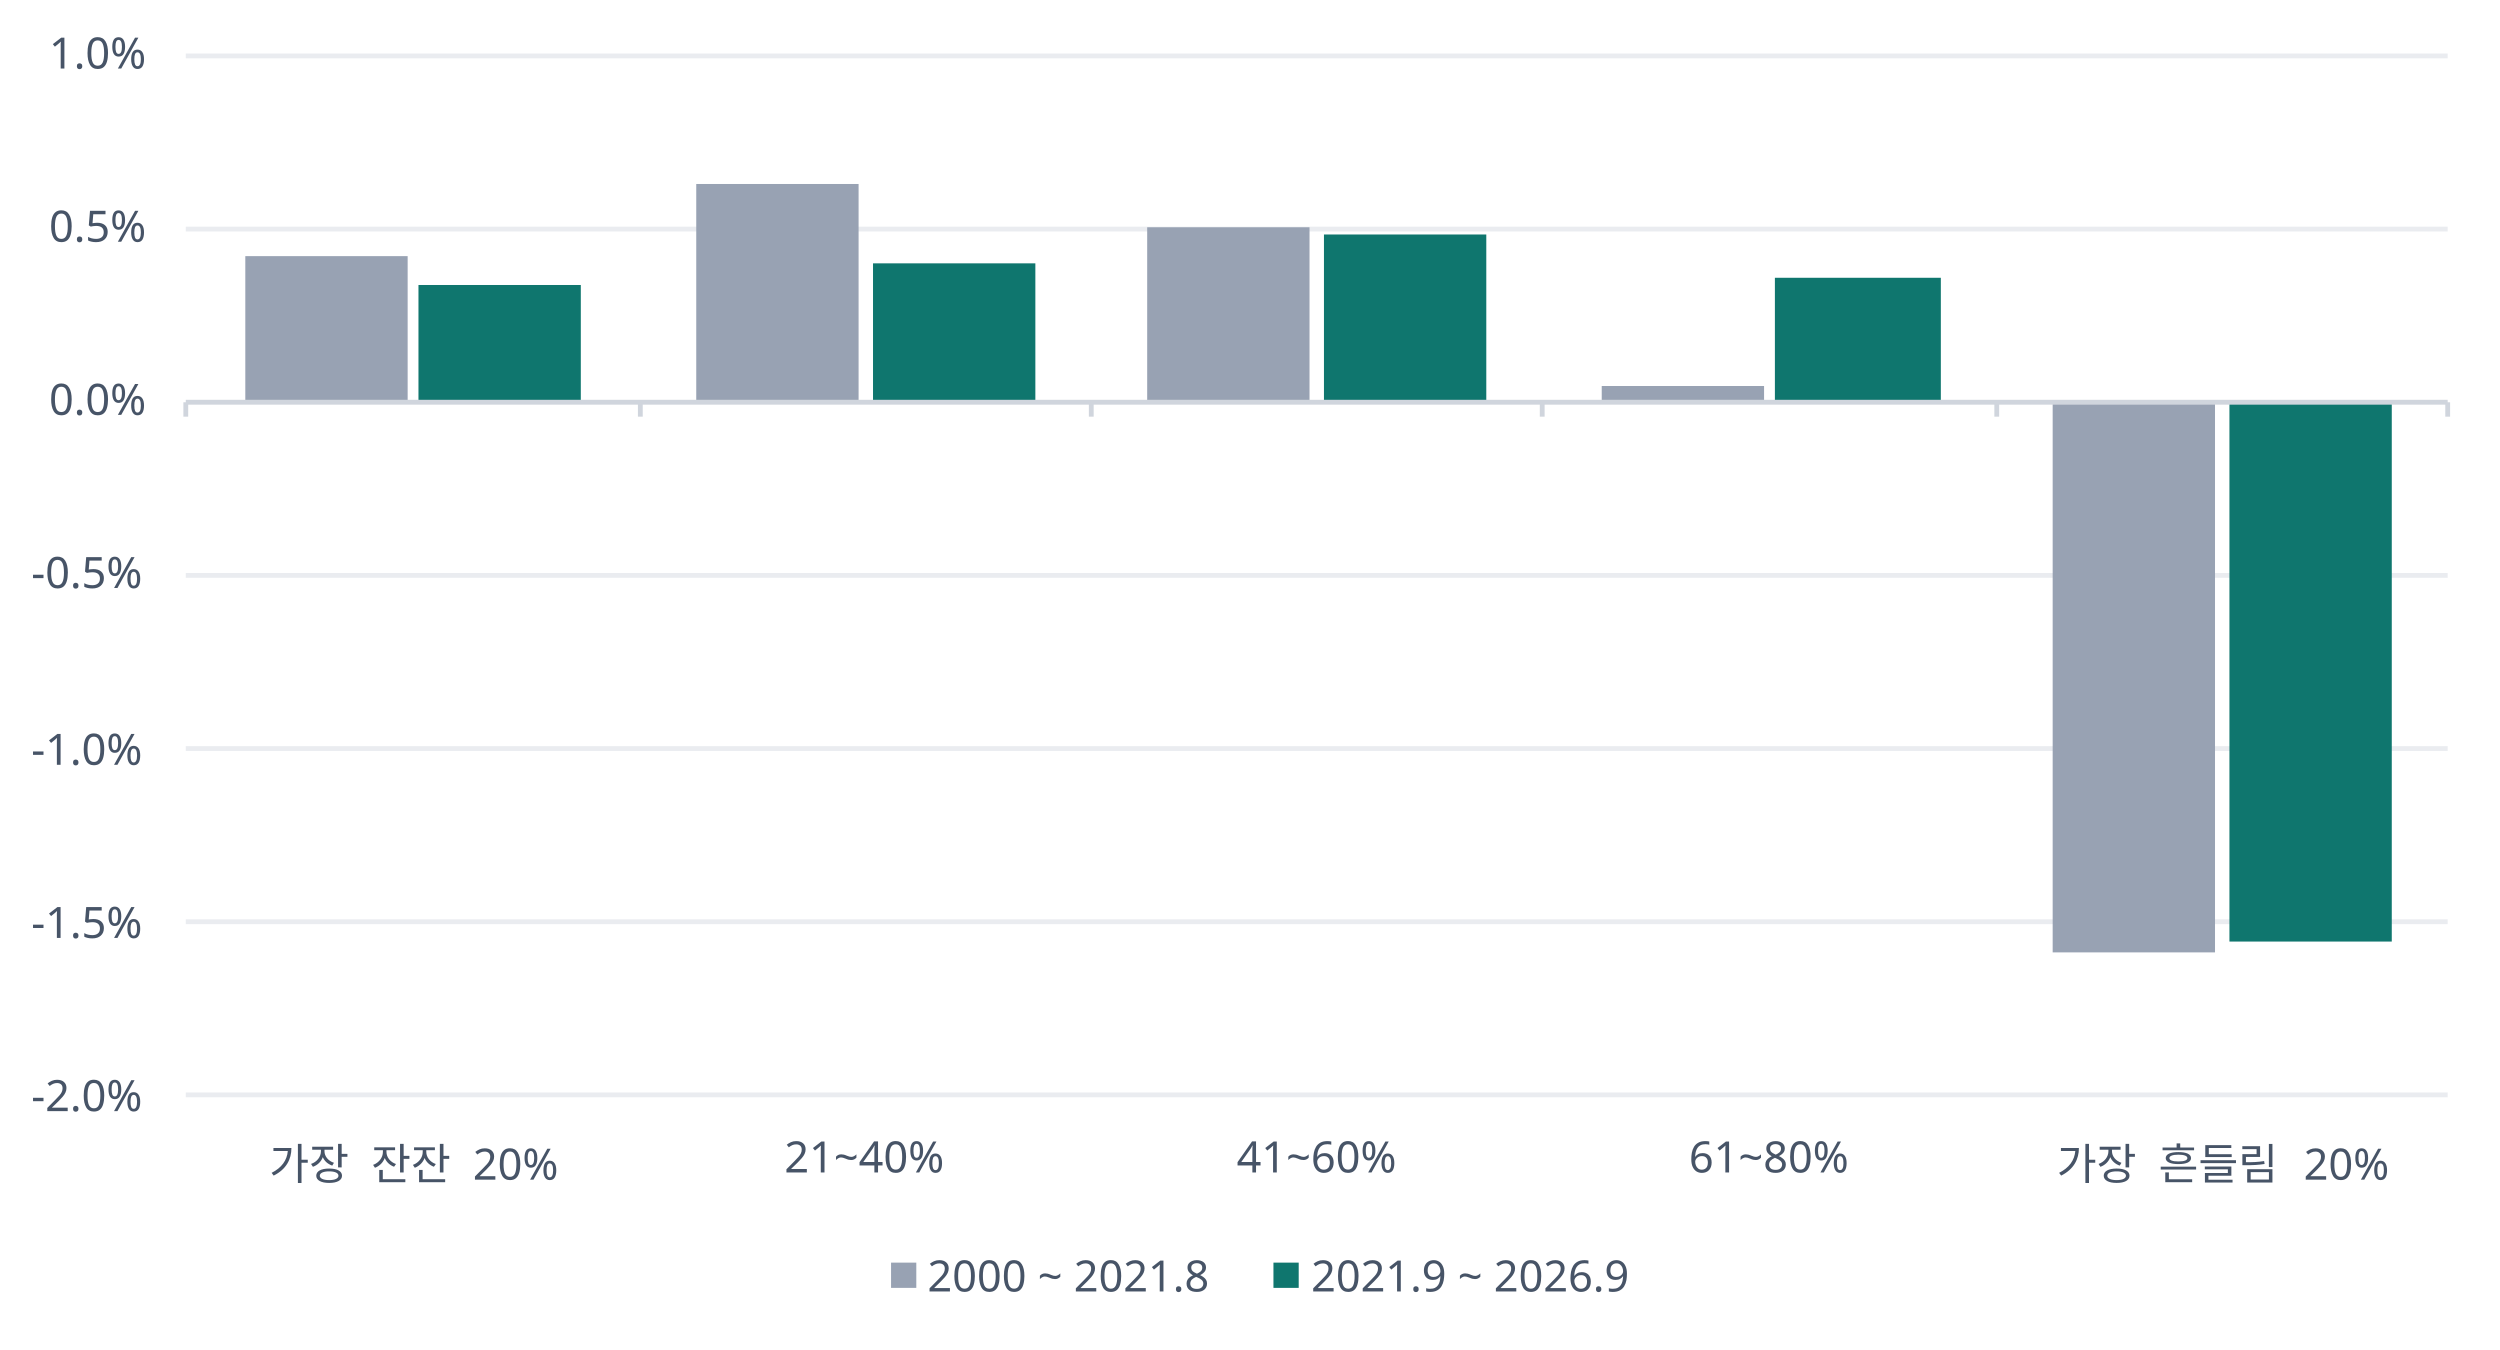
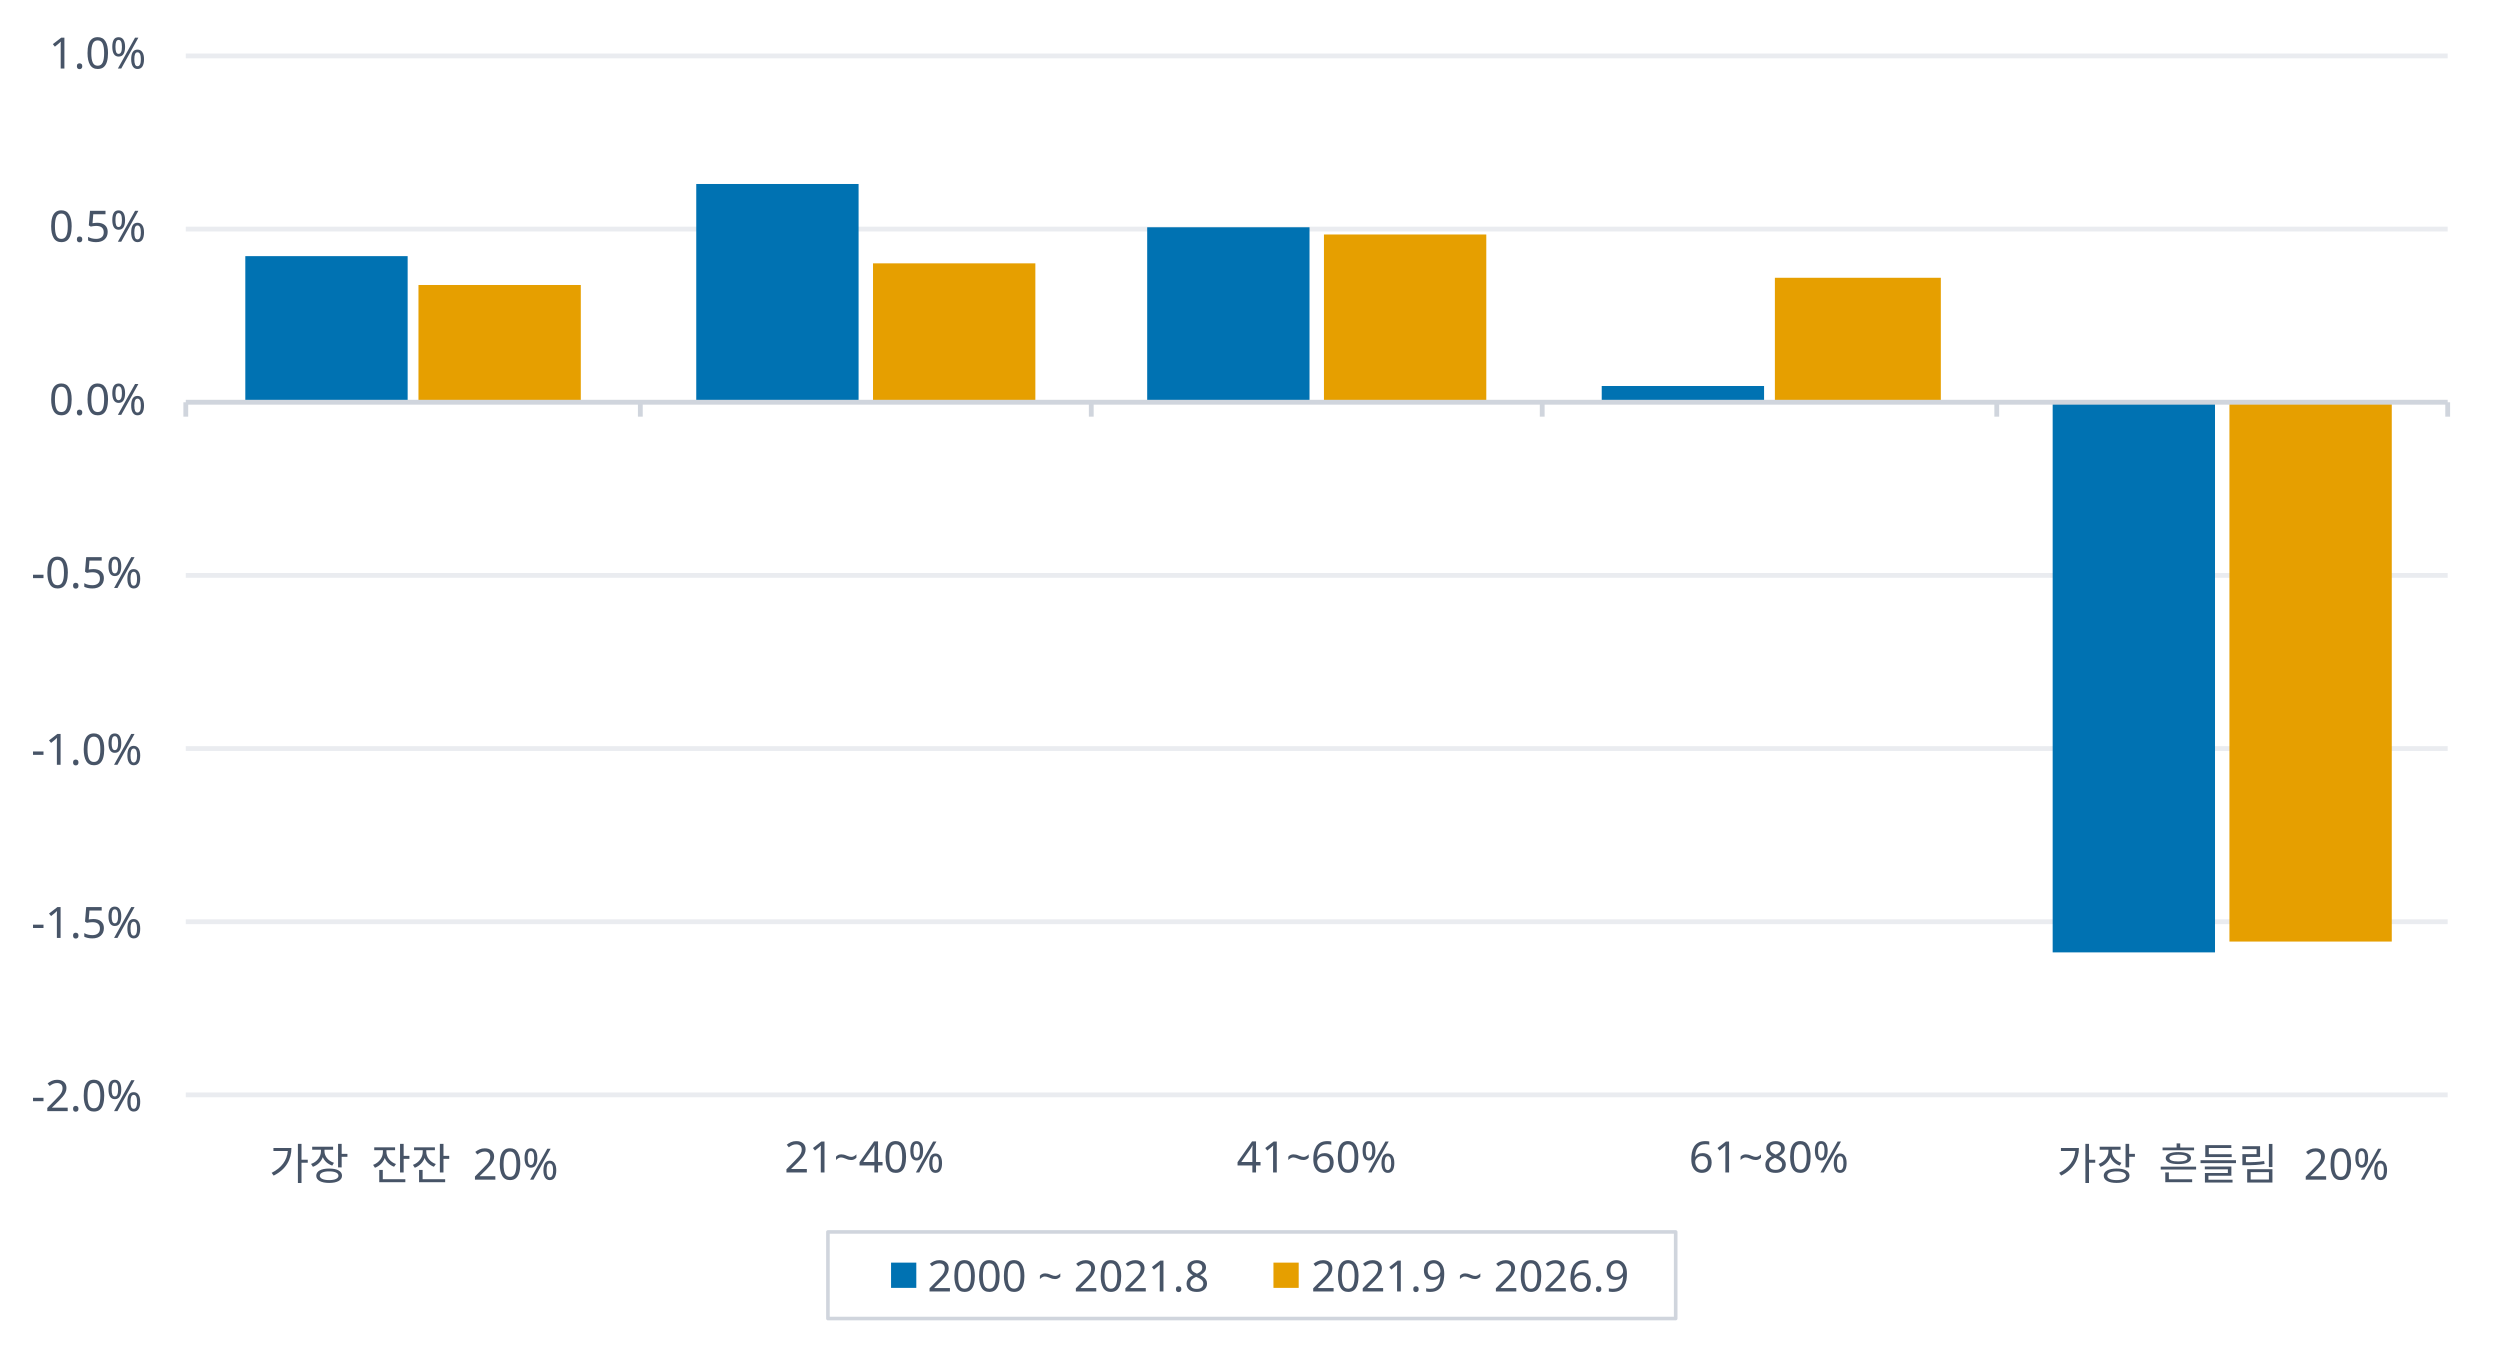
<svg xmlns="http://www.w3.org/2000/svg" width="693" height="374" xml:space="preserve" overflow="hidden">
  <defs>
    <clipPath id="clip0">
      <rect x="320" y="13" width="693" height="374" />
    </clipPath>
  </defs>
  <g clip-path="url(#clip0)" transform="translate(-320 -13)">
    <g>
      <path d="M371.5 316.5 998.5 316.5M371.5 268.5 998.5 268.5M371.5 220.5 998.5 220.5M371.5 172.5 998.5 172.5M371.5 76.5 998.5 76.5M371.5 28.5 998.5 28.5" stroke="#EAECF0" stroke-width="1.333" stroke-linejoin="round" stroke-miterlimit="10" fill="none" />
    </g>
    <g>
-       <path d="M388 84 433 84 433 124 388 124ZM513 64 558 64 558 124 513 124ZM638 76 683 76 683 124 638 124ZM764 120 809 120 809 124 764 124ZM889 277 934 277 934 124 889 124Z" fill="#98A2B3" />
+       <path d="M388 84 433 84 433 124 388 124ZM513 64 558 64 558 124 513 124ZM638 76 683 76 683 124 638 124ZM764 120 809 120 809 124 764 124ZM889 277 934 277 934 124 889 124Z" fill="#0072B2" />
    </g>
    <g>
-       <path d="M436 92 481 92 481 124 436 124ZM562 86 607 86 607 124 562 124ZM687 78 732 78 732 124 687 124ZM812 90 858 90 858 124 812 124ZM938 274 983 274 983 124 938 124Z" fill="#0F766E" />
+       <path d="M436 92 481 92 481 124 436 124ZM562 86 607 86 607 124 562 124ZM687 78 732 78 732 124 687 124ZM812 90 858 90 858 124 812 124ZM938 274 983 274 983 124 938 124Z" fill="#E69F00" />
    </g>
    <g>
      <path d="M371.5 124.5 998.5 124.5" stroke="#D0D5DD" stroke-width="1.333" stroke-linejoin="round" stroke-miterlimit="10" fill="none" fill-rule="evenodd" />
    </g>
    <g>
      <path d="M371.5 124.5 371.5 128.5M497.5 124.5 497.5 128.5M622.5 124.5 622.5 128.5M747.5 124.5 747.5 128.5M873.5 124.5 873.5 128.5M998.5 124.5 998.5 128.5" stroke="#D0D5DD" stroke-width="1.333" stroke-linejoin="round" stroke-miterlimit="10" fill="none" />
    </g>
    <g>
      <text fill="#475467" font-family="Malgun Gothic,Malgun Gothic_MSFontService,sans-serif" font-weight="400" font-size="12" transform="translate(328.667 321)">-2.0%</text>
    </g>
    <g>
      <text fill="#475467" font-family="Malgun Gothic,Malgun Gothic_MSFontService,sans-serif" font-weight="400" font-size="12" transform="translate(328.667 273)">-1.5%</text>
    </g>
    <g>
      <text fill="#475467" font-family="Malgun Gothic,Malgun Gothic_MSFontService,sans-serif" font-weight="400" font-size="12" transform="translate(328.667 225)">-1.0%</text>
    </g>
    <g>
      <text fill="#475467" font-family="Malgun Gothic,Malgun Gothic_MSFontService,sans-serif" font-weight="400" font-size="12" transform="translate(328.667 176)">-0.5%</text>
    </g>
    <g>
      <text fill="#475467" font-family="Malgun Gothic,Malgun Gothic_MSFontService,sans-serif" font-weight="400" font-size="12" transform="translate(333.587 128)">0.0%</text>
    </g>
    <g>
      <text fill="#475467" font-family="Malgun Gothic,Malgun Gothic_MSFontService,sans-serif" font-weight="400" font-size="12" transform="translate(333.587 80)">0.5%</text>
    </g>
    <g>
      <text fill="#475467" font-family="Malgun Gothic,Malgun Gothic_MSFontService,sans-serif" font-weight="400" font-size="12" transform="translate(333.587 32)">1.0%</text>
    </g>
    <g>
      <text fill="#475467" font-family="Malgun Gothic,Malgun Gothic_MSFontService,sans-serif" font-weight="400" font-size="12" transform="translate(394.64 340)">가장</text>
    </g>
    <g>
      <text fill="#475467" font-family="Malgun Gothic,Malgun Gothic_MSFontService,sans-serif" font-weight="400" font-size="12" transform="translate(422.86 340)">잔잔</text>
    </g>
    <g>
      <text fill="#475467" font-family="Malgun Gothic,Malgun Gothic_MSFontService,sans-serif" font-weight="400" font-size="12" transform="translate(451.08 340)">20%</text>
    </g>
    <g>
      <text fill="#475467" font-family="Malgun Gothic,Malgun Gothic_MSFontService,sans-serif" font-weight="400" font-size="12" transform="translate(537.423 338)">21~40%</text>
    </g>
    <g>
      <text fill="#475467" font-family="Malgun Gothic,Malgun Gothic_MSFontService,sans-serif" font-weight="400" font-size="12" transform="translate(662.797 338)">41~60%</text>
    </g>
    <g>
      <text fill="#475467" font-family="Malgun Gothic,Malgun Gothic_MSFontService,sans-serif" font-weight="400" font-size="12" transform="translate(788.17 338)">61~80%</text>
    </g>
    <g>
      <text fill="#475467" font-family="Malgun Gothic,Malgun Gothic_MSFontService,sans-serif" font-weight="400" font-size="12" transform="translate(890.133 340)">가장</text>
    </g>
    <g>
      <text fill="#475467" font-family="Malgun Gothic,Malgun Gothic_MSFontService,sans-serif" font-weight="400" font-size="12" transform="translate(918.354 340)">흔들림</text>
    </g>
    <g>
      <text fill="#475467" font-family="Malgun Gothic,Malgun Gothic_MSFontService,sans-serif" font-weight="400" font-size="12" transform="translate(958.573 340)">20%</text>
    </g>
    <g>
-       <rect x="567" y="363" width="7" height="7" fill="#98A2B3" />
+       <rect x="549.5" y="354.5" width="235" height="24" stroke="#D0D5DD" stroke-linejoin="round" stroke-miterlimit="10" fill="none" />
+     </g>
+     <g>
+       <rect x="567" y="363" width="7" height="7" fill="#0072B2" />
    </g>
    <g>
      <text fill="#475467" font-family="Malgun Gothic,Malgun Gothic_MSFontService,sans-serif" font-weight="400" font-size="12" transform="translate(577.088 371)">2000 ~ 2021.8</text>
    </g>
    <g>
-       <rect x="673" y="363" width="7" height="7" fill="#0F766E" />
+       <rect x="673" y="363" width="7" height="7" fill="#E69F00" />
    </g>
    <g>
      <text fill="#475467" font-family="Malgun Gothic,Malgun Gothic_MSFontService,sans-serif" font-weight="400" font-size="12" transform="translate(683.441 371)">2021.9 ~ 2026.9</text>
    </g>
  </g>
</svg>
